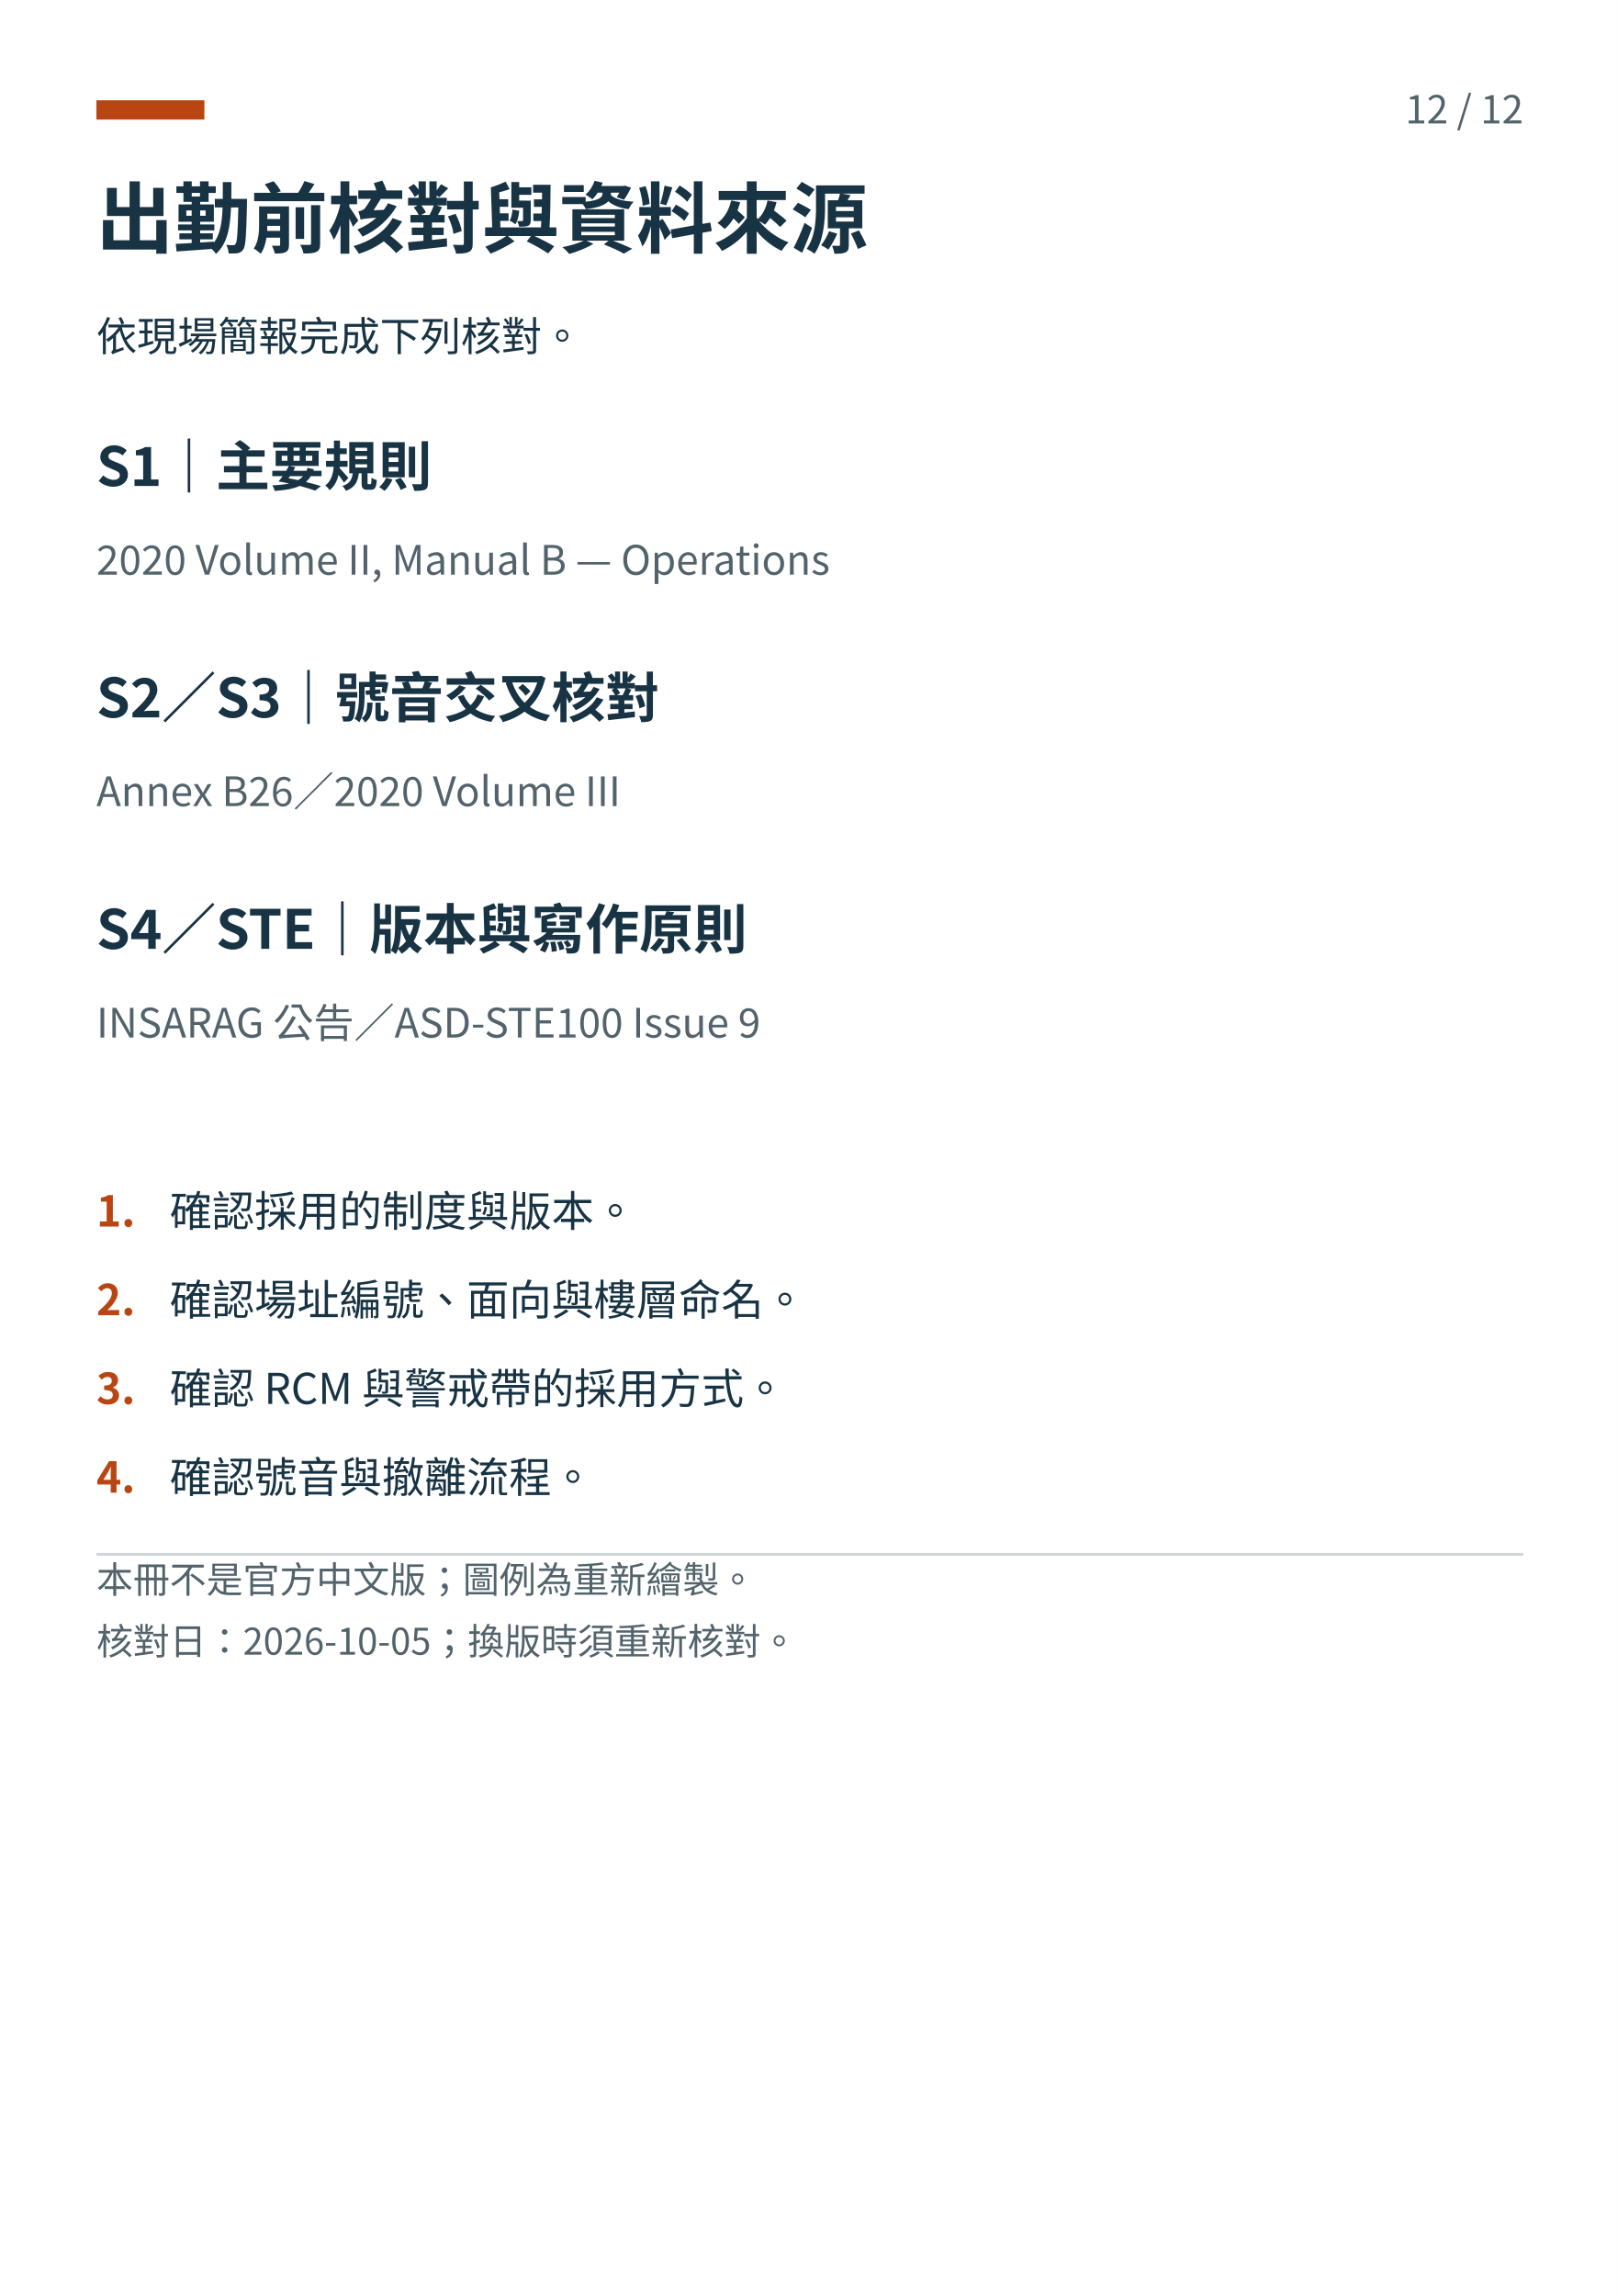
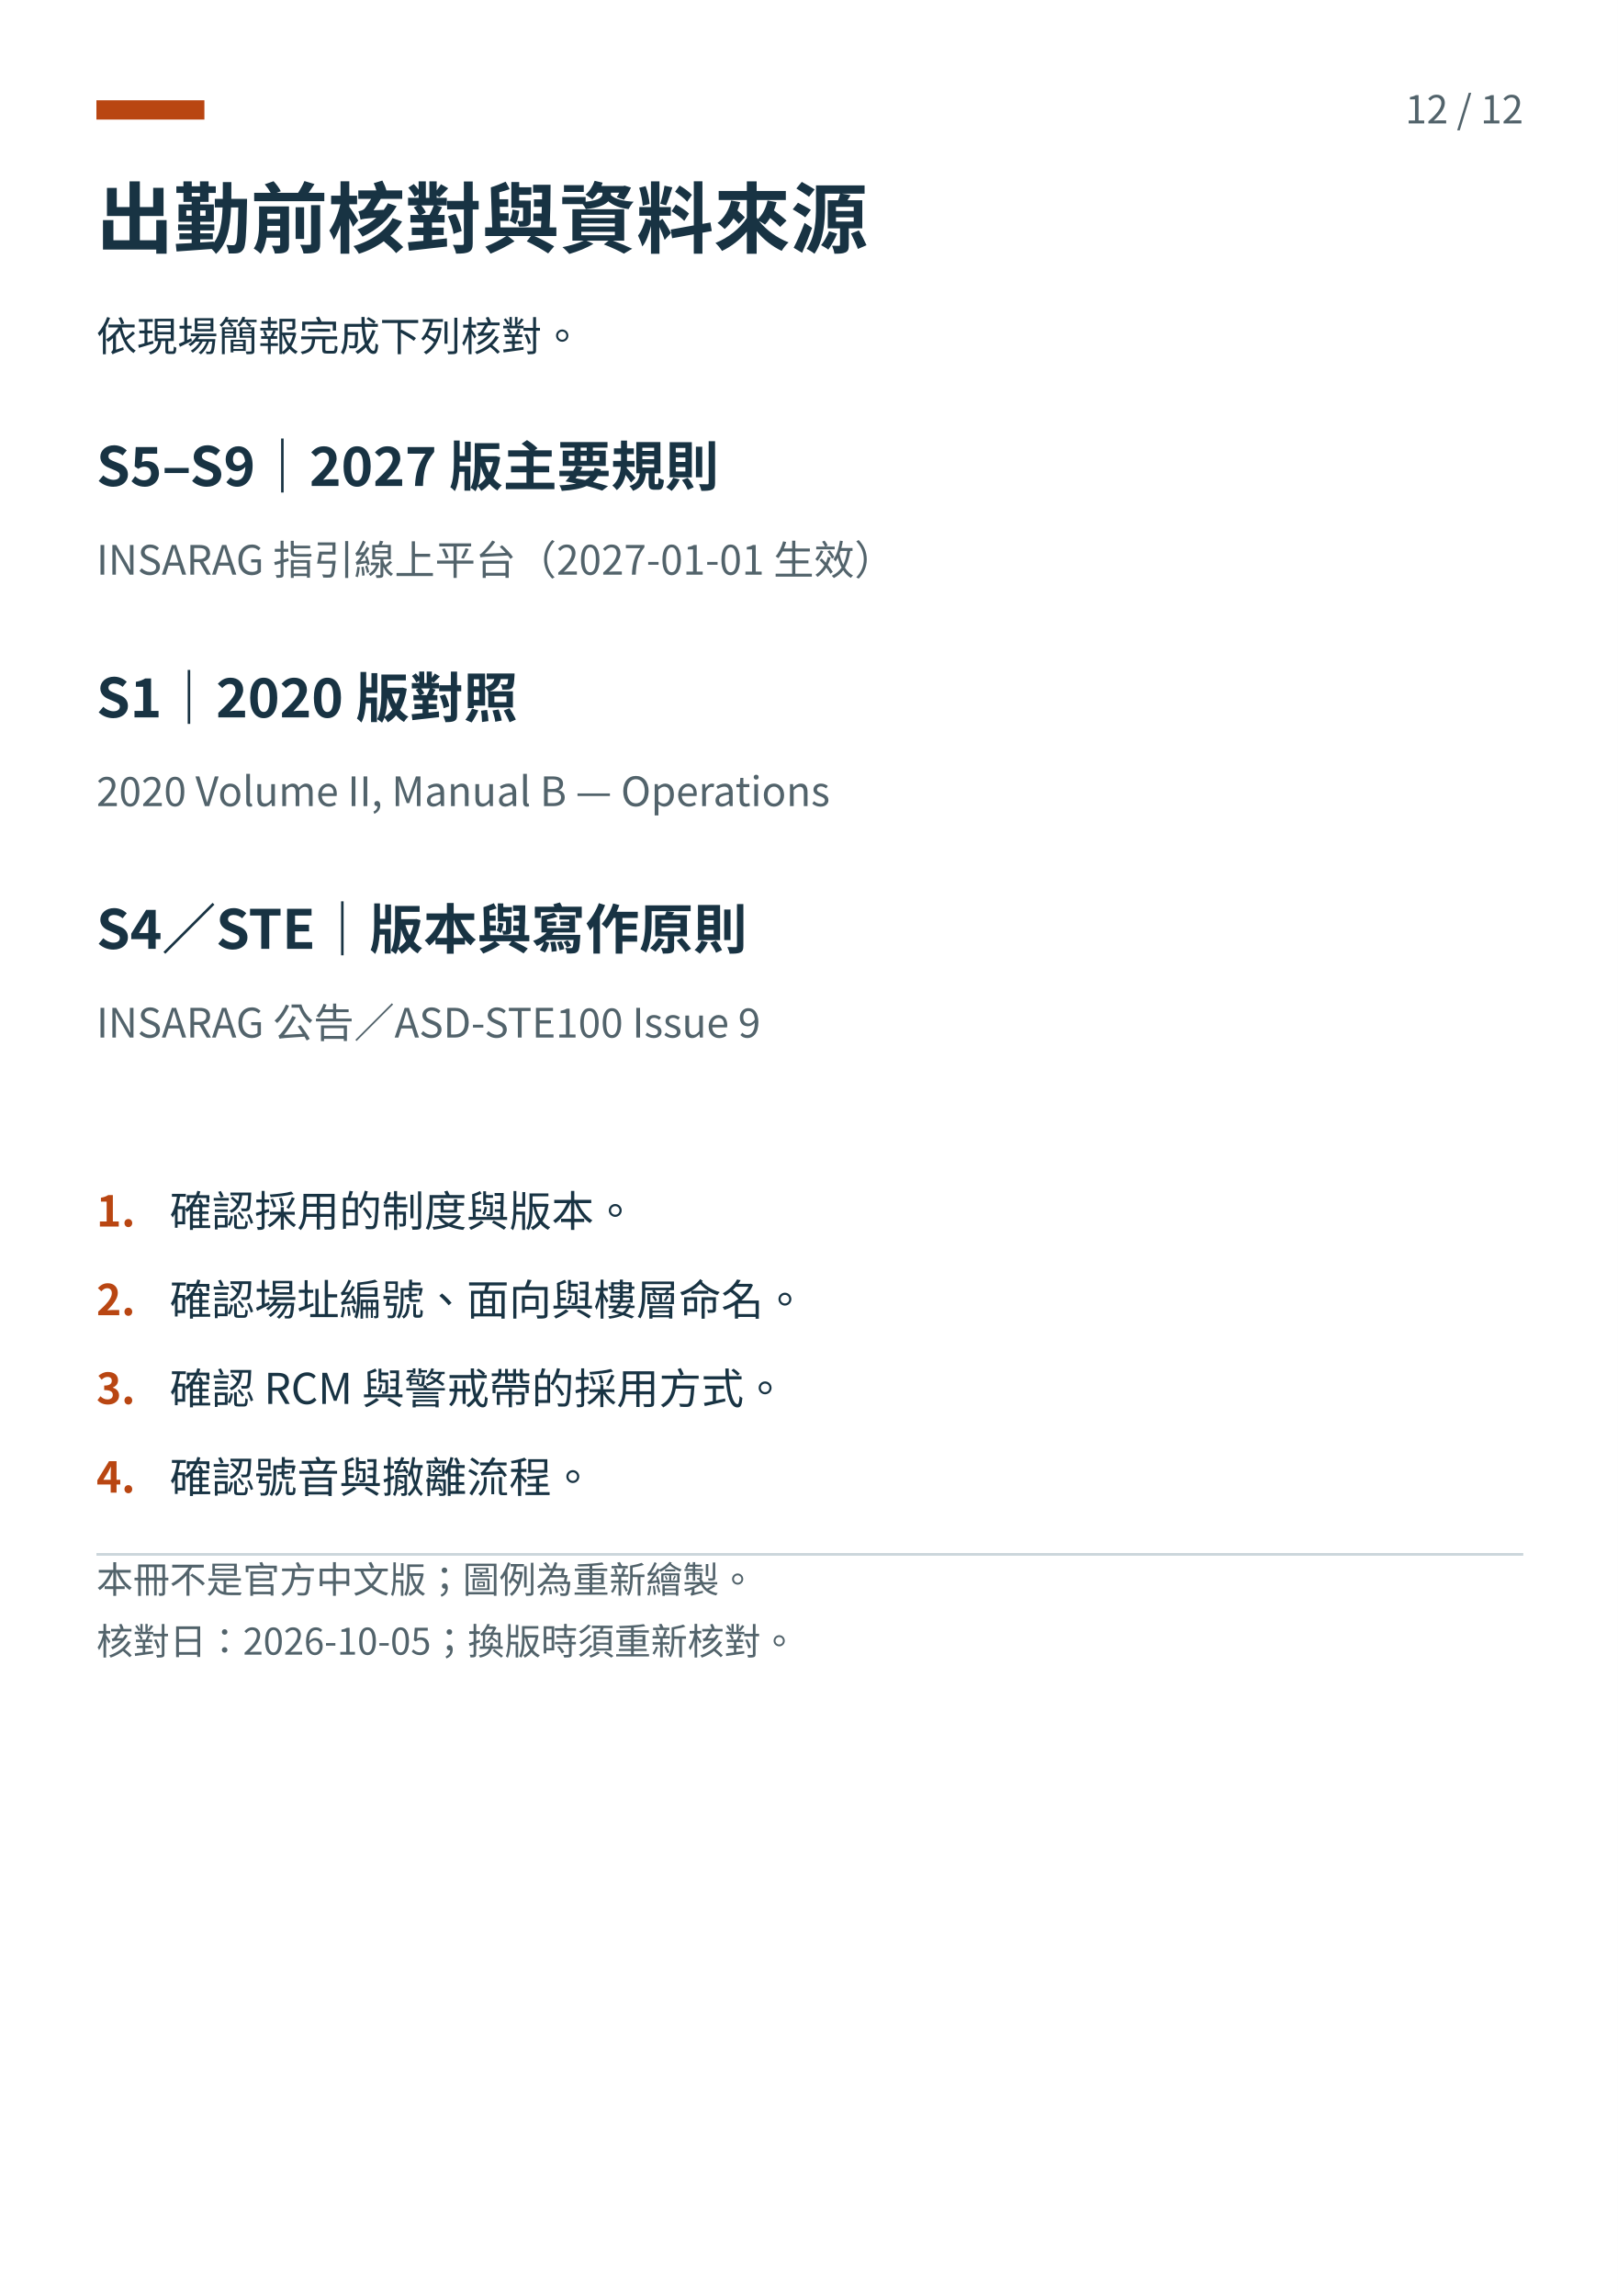
<svg xmlns="http://www.w3.org/2000/svg" width="148mm" height="210mm" viewBox="0 0 419.53 595.28" role="img" aria-labelledby="title">
  <rect x="0" y="0" width="419.53" height="595.28" fill="#ffffff" stroke="none" stroke-width="1" />
  <rect x="25" y="26" width="28" height="5" fill="#b94612" stroke="none" stroke-width="1" />
  <text x="395" y="32" font-family="Microsoft JhengHei, Noto Sans CJK TC, sans-serif" font-size="10" font-weight="400" fill="#52636b" text-anchor="end">12 / 12</text>
  <text x="25" y="64" font-family="Microsoft JhengHei, Noto Sans CJK TC, sans-serif" font-size="20" font-weight="700" fill="#183343" text-anchor="start">出勤前核對與資料來源</text>
  <text x="25" y="91" font-family="Microsoft JhengHei, Noto Sans CJK TC, sans-serif" font-size="10.5" font-weight="400" fill="#183343" text-anchor="start">依現場簡報完成下列核對。</text>
-   <text x="25" y="126" font-family="Microsoft JhengHei, Noto Sans CJK TC, sans-serif" font-size="14" font-weight="700" fill="#183343" text-anchor="start">S1｜主要規則</text>
-   <text x="25" y="149" font-family="Microsoft JhengHei, Noto Sans CJK TC, sans-serif" font-size="10.5" font-weight="400" fill="#52636b" text-anchor="start">2020 Volume II, Manual B — Operations</text>
-   <text x="25" y="186" font-family="Microsoft JhengHei, Noto Sans CJK TC, sans-serif" font-size="14" font-weight="700" fill="#183343" text-anchor="start">S2／S3｜號音交叉核對</text>
-   <text x="25" y="209" font-family="Microsoft JhengHei, Noto Sans CJK TC, sans-serif" font-size="10.5" font-weight="400" fill="#52636b" text-anchor="start">Annex B26／2020 Volume III</text>
+   <text x="25" y="126" font-family="Microsoft JhengHei, Noto Sans CJK TC, sans-serif" font-size="14" font-weight="700" fill="#183343" text-anchor="start">S5–S9｜2027 版主要規則</text>
+   <text x="25" y="149" font-family="Microsoft JhengHei, Noto Sans CJK TC, sans-serif" font-size="10.5" font-weight="400" fill="#52636b" text-anchor="start">INSARAG 指引線上平台（2027-01-01 生效）</text>
+   <text x="25" y="186" font-family="Microsoft JhengHei, Noto Sans CJK TC, sans-serif" font-size="14" font-weight="700" fill="#183343" text-anchor="start">S1｜2020 版對照</text>
+   <text x="25" y="209" font-family="Microsoft JhengHei, Noto Sans CJK TC, sans-serif" font-size="10.5" font-weight="400" fill="#52636b" text-anchor="start">2020 Volume II, Manual B — Operations</text>
  <text x="25" y="246" font-family="Microsoft JhengHei, Noto Sans CJK TC, sans-serif" font-size="14" font-weight="700" fill="#183343" text-anchor="start">S4／STE｜版本與寫作原則</text>
  <text x="25" y="269" font-family="Microsoft JhengHei, Noto Sans CJK TC, sans-serif" font-size="10.5" font-weight="400" fill="#52636b" text-anchor="start">INSARAG 公告／ASD-STE100 Issue 9</text>
  <text x="25" y="318" font-family="Microsoft JhengHei, Noto Sans CJK TC, sans-serif" font-size="11" font-weight="700" fill="#b94612" text-anchor="start">1.</text>
  <text x="44" y="318" font-family="Microsoft JhengHei, Noto Sans CJK TC, sans-serif" font-size="11" font-weight="400" fill="#183343" text-anchor="start">確認採用的制度與版本。</text>
  <text x="25" y="341" font-family="Microsoft JhengHei, Noto Sans CJK TC, sans-serif" font-size="11" font-weight="700" fill="#b94612" text-anchor="start">2.</text>
  <text x="44" y="341" font-family="Microsoft JhengHei, Noto Sans CJK TC, sans-serif" font-size="11" font-weight="400" fill="#183343" text-anchor="start">確認場址編號、面向與樓層命名。</text>
  <text x="25" y="364" font-family="Microsoft JhengHei, Noto Sans CJK TC, sans-serif" font-size="11" font-weight="700" fill="#b94612" text-anchor="start">3.</text>
  <text x="44" y="364" font-family="Microsoft JhengHei, Noto Sans CJK TC, sans-serif" font-size="11" font-weight="400" fill="#183343" text-anchor="start">確認 RCM 與警戒帶的採用方式。</text>
  <text x="25" y="387" font-family="Microsoft JhengHei, Noto Sans CJK TC, sans-serif" font-size="11" font-weight="700" fill="#b94612" text-anchor="start">4.</text>
  <text x="44" y="387" font-family="Microsoft JhengHei, Noto Sans CJK TC, sans-serif" font-size="11" font-weight="400" fill="#183343" text-anchor="start">確認號音與撤離流程。</text>
  <line x1="25" y1="403" x2="395" y2="403" stroke="#ccd6db" stroke-width="0.7" />
  <text x="25" y="413" font-family="Microsoft JhengHei, Noto Sans CJK TC, sans-serif" font-size="9.5" font-weight="400" fill="#52636b" text-anchor="start">本冊不是官方中文版；圖例為重新繪製。</text>
  <text x="25" y="429" font-family="Microsoft JhengHei, Noto Sans CJK TC, sans-serif" font-size="9.5" font-weight="400" fill="#52636b" text-anchor="start">核對日：2026-10-05；換版時須重新核對。</text>
</svg>
